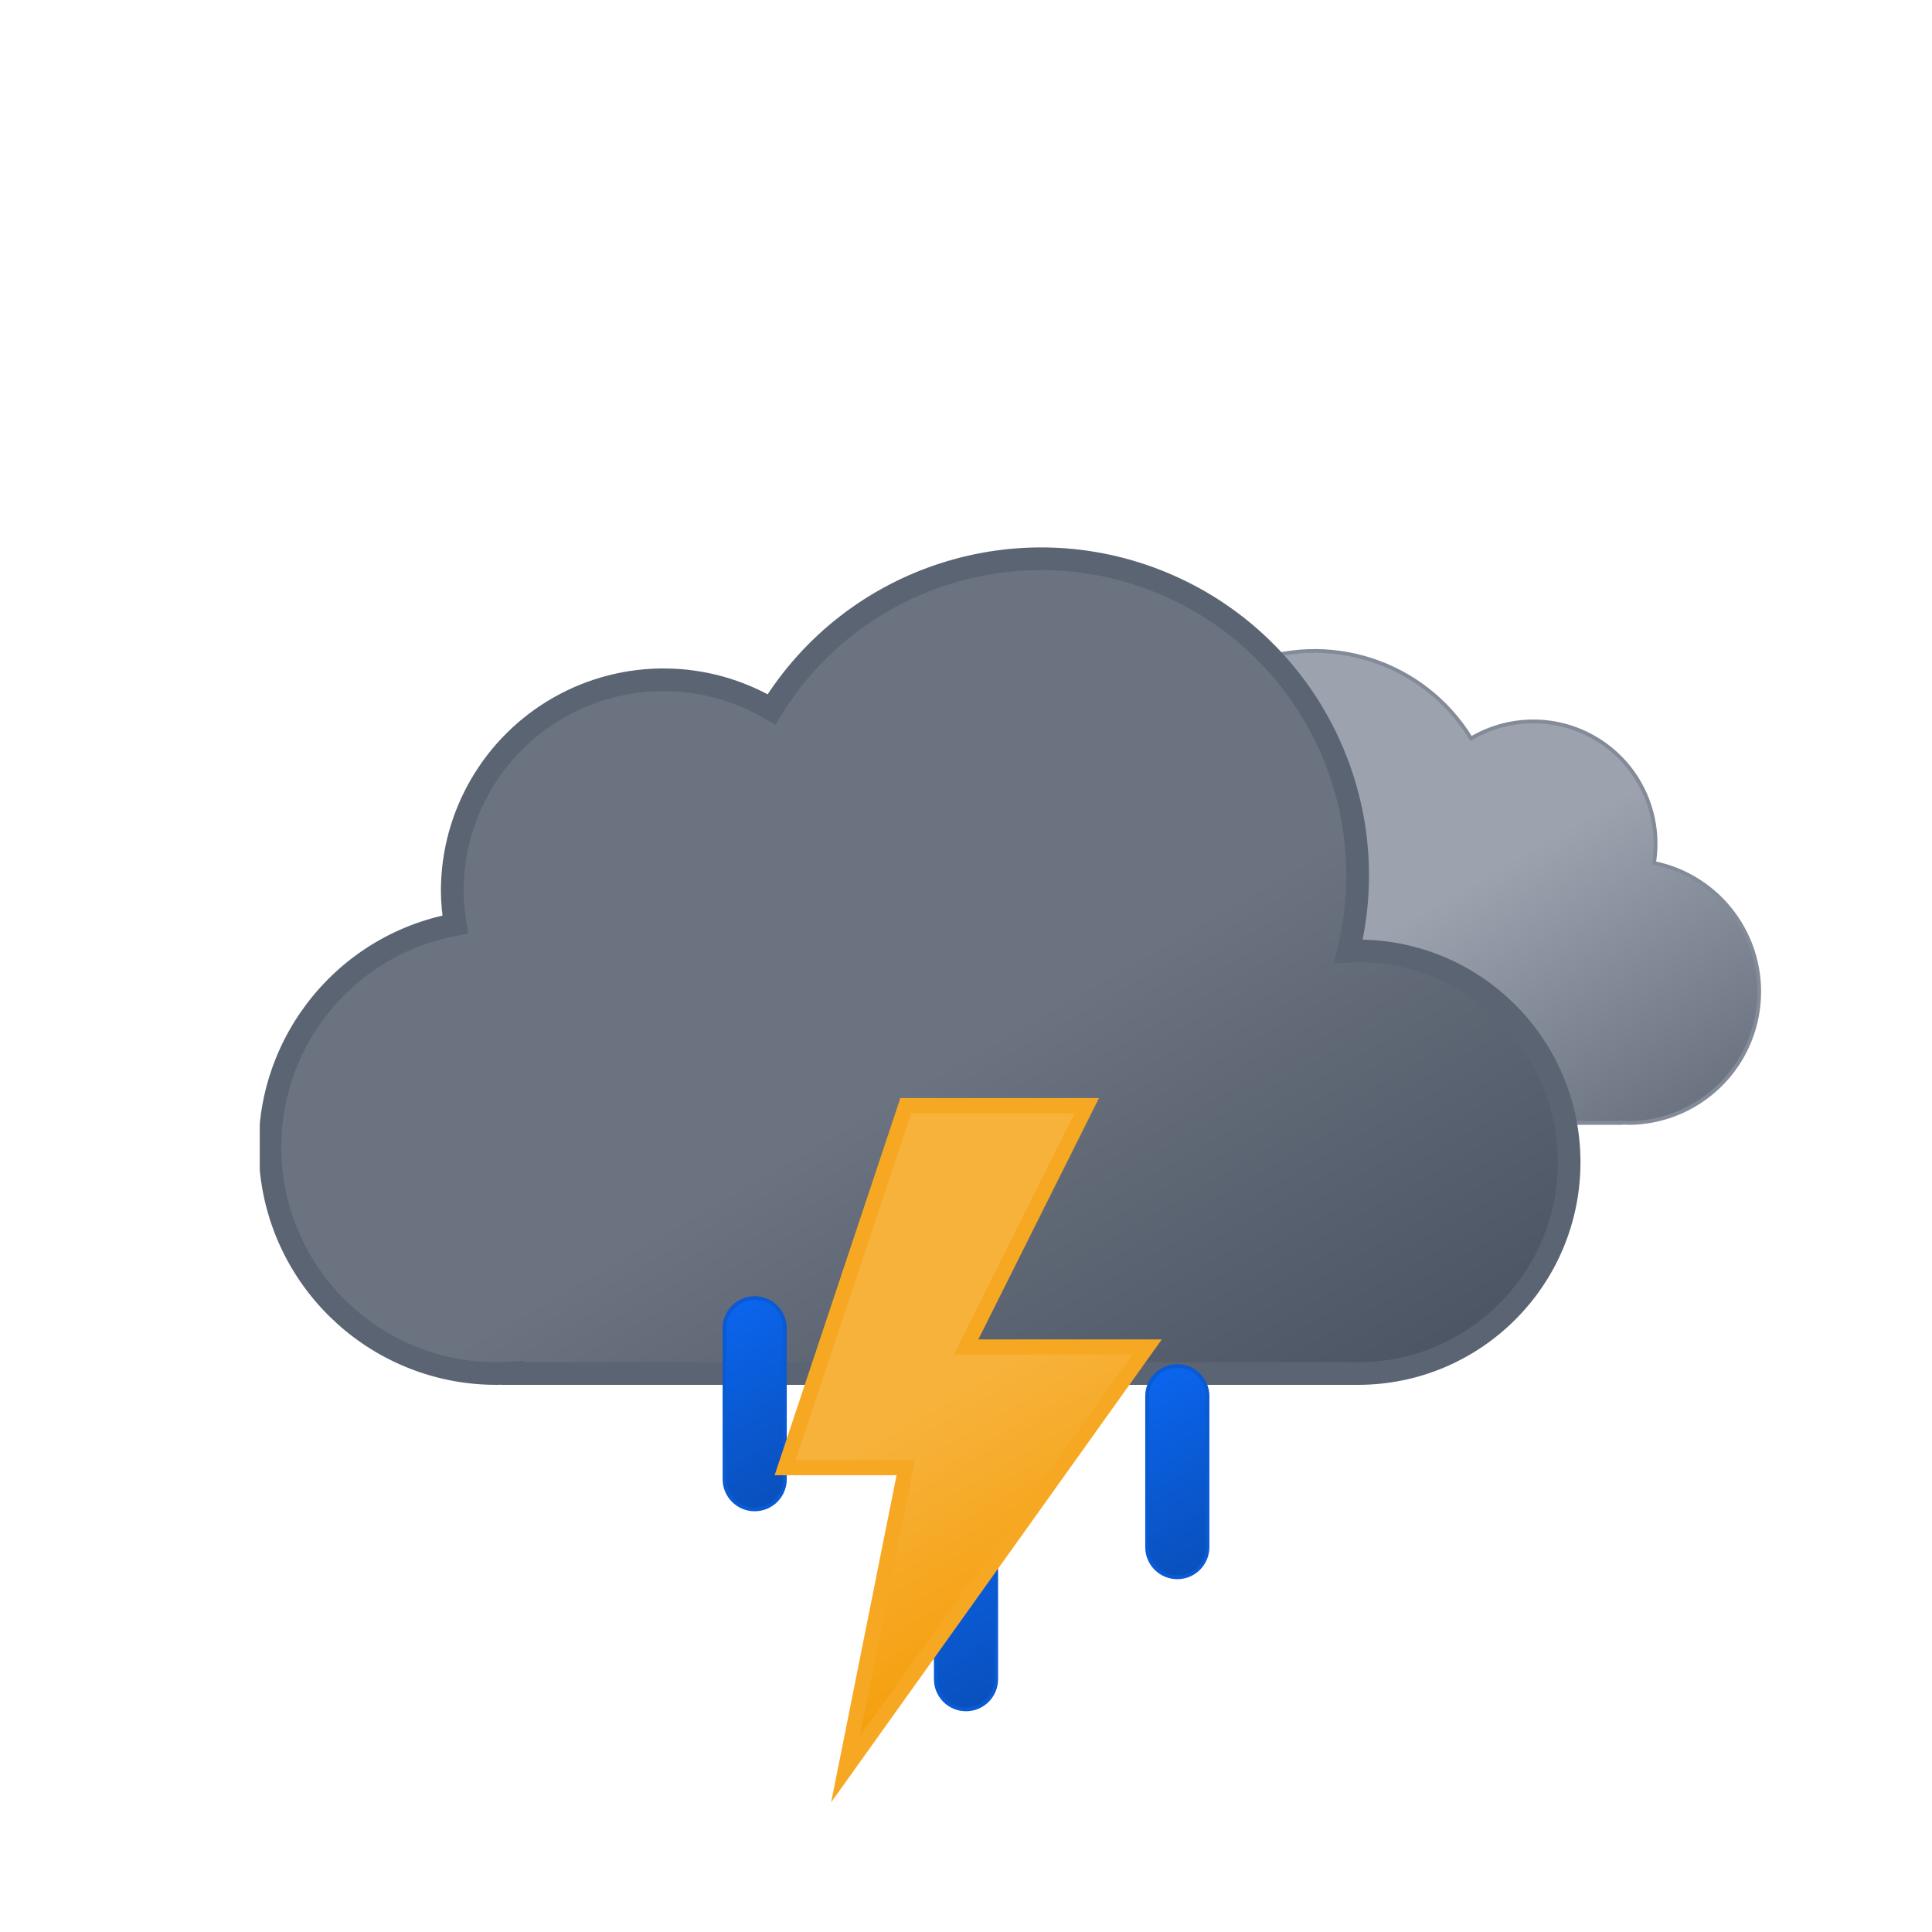
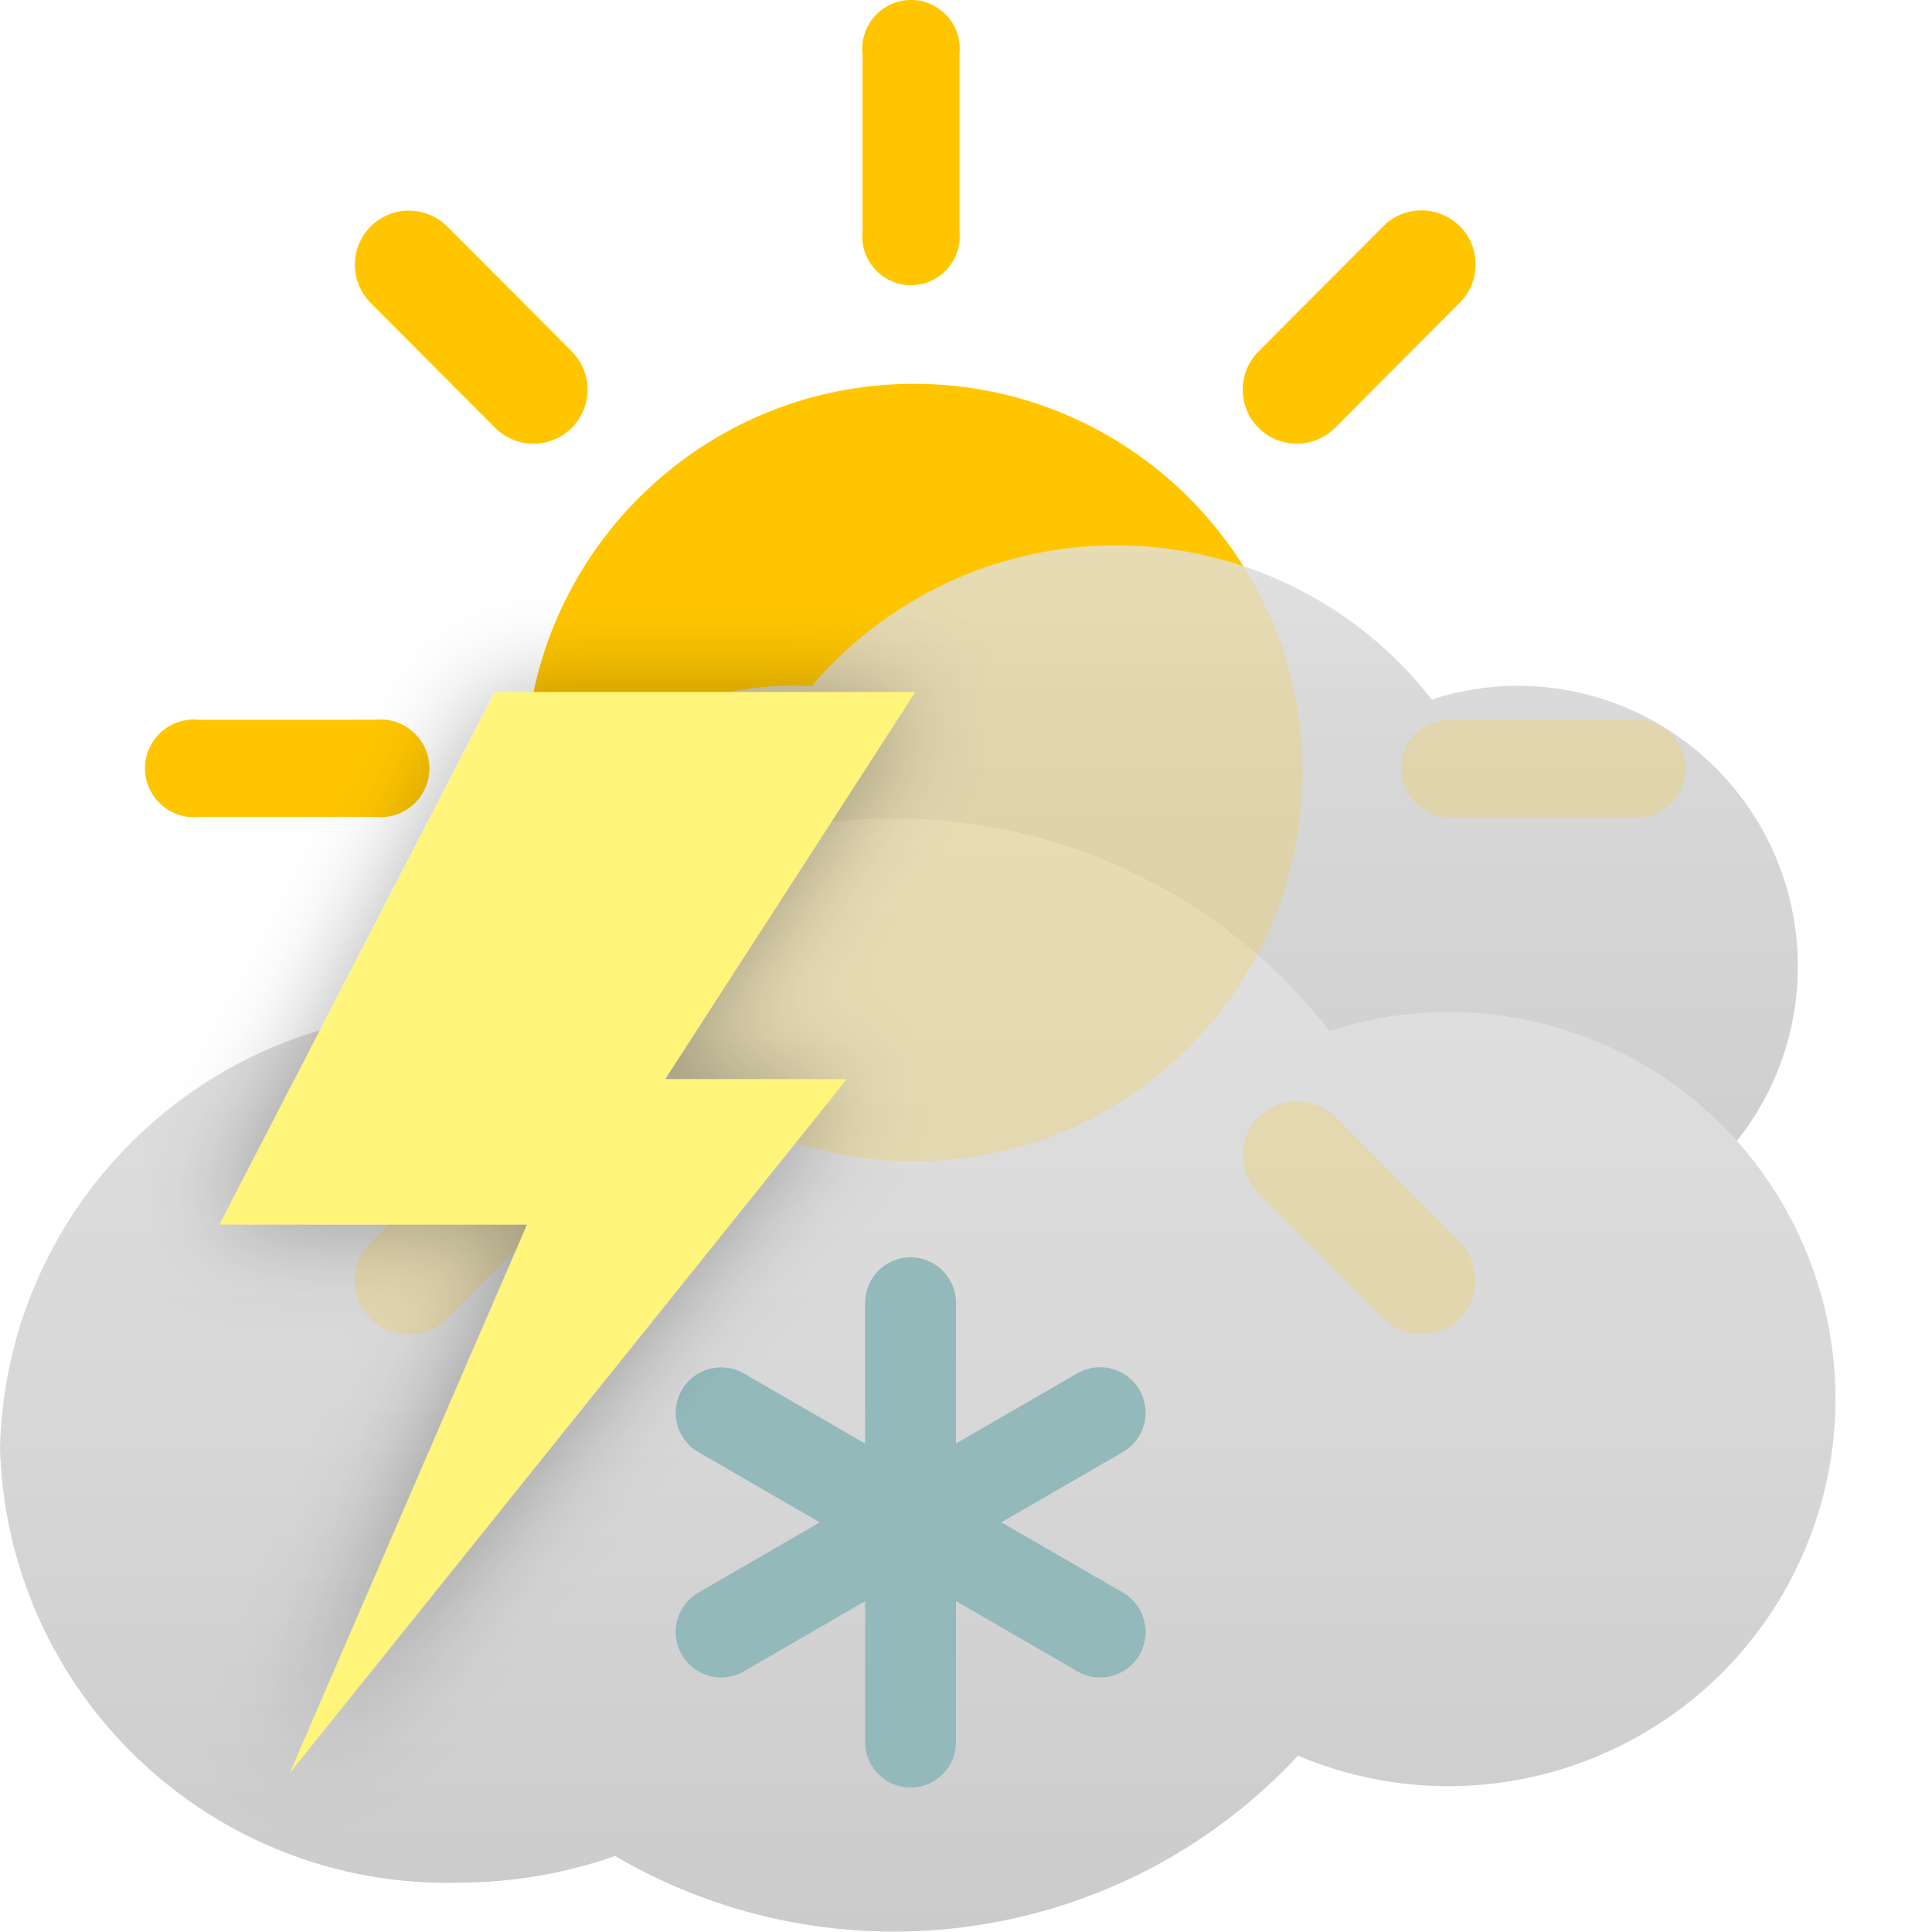
- <svg xmlns="http://www.w3.org/2000/svg" xmlns:xlink="http://www.w3.org/1999/xlink" viewBox="0 0 512 512">
+ <svg xmlns="http://www.w3.org/2000/svg" viewBox="0 0 40 40">
  <defs>
-     <linearGradient id="i37-a" x1="52.7" x2="133.4" y1="9.6" y2="149.3" gradientUnits="userSpaceOnUse">
-       <stop offset="0" stop-color="#9ca3af" />
-       <stop offset=".5" stop-color="#9ca3af" />
-       <stop offset="1" stop-color="#6b7280" />
+     <linearGradient id="wolke-hell" gradientTransform="matrix(27.28 0 0 -16.564 43135.635 -528.0392)" gradientUnits="userSpaceOnUse" x1="-1580.358" x2="-1580.358" y1="-33.566" y2="-32.558">
+       <stop offset="0" stop-color="#cbcbcb" />
+       <stop offset=".75" stop-color="#d8d8d8" />
+       <stop offset="1" stop-color="#e1e1e1" />
    </linearGradient>
-     <linearGradient id="i37-b" x1="99.5" x2="232.6" y1="30.7" y2="261.4" gradientUnits="userSpaceOnUse">
-       <stop offset="0" stop-color="#6b7280" />
-       <stop offset=".5" stop-color="#6b7280" />
-       <stop offset="1" stop-color="#4b5563" />
+     <linearGradient id="wolke-hell-2" gradientUnits="userSpaceOnUse" x1="19" x2="19" y1="39.991" y2="16.944">
+       <stop offset="0" stop-color="#cbcbcb" />
+       <stop offset=".485" stop-color="#d8d8d8" />
+       <stop offset="1" stop-color="#e1e1e1" />
    </linearGradient>
-     <linearGradient id="i37-c" x1="8.7" x2="80.9" y1="17.1" y2="142.1" gradientUnits="userSpaceOnUse">
-       <stop offset="0" stop-color="#f7b23b" />
-       <stop offset=".5" stop-color="#f7b23b" />
-       <stop offset="1" stop-color="#f59e0b" />
-     </linearGradient>
-     <linearGradient id="i37-d" x1="1381.3" x2="1399.5" y1="-1144.7" y2="-1097.4" gradientTransform="rotate(-9 8002.567 8233.063)" gradientUnits="userSpaceOnUse">
-       <stop offset="0" stop-color="#0b65ed" />
-       <stop offset=".5" stop-color="#0a5ad4" />
-       <stop offset="1" stop-color="#0950bc" />
-     </linearGradient>
-     <linearGradient xlink:href="#i37-d" id="i37-e" x1="1428.4" x2="1446.6" y1="-1084.7" y2="-1037.4" gradientTransform="rotate(-9 8009.537 8233.037)" />
-     <linearGradient xlink:href="#i37-d" id="i37-f" x1="1489.3" x2="1507.5" y1="-1111.6" y2="-1064.3" gradientTransform="rotate(-9 8016.566 8233.078)" />
-     <symbol id="i37-h" viewBox="0 0 200.3 126.1">
-       <path fill="url(#i37-a)" stroke="#848b98" stroke-miterlimit="10" d="M.5 93.2a32.4 32.4 0 0032.4 32.4h129.8v-.1l2.3.1a34.8 34.8 0 006.5-68.9 32.4 32.4 0 00-48.5-33 48.6 48.6 0 00-88.6 37.1h-1.5A32.4 32.4 0 00.5 93.1Z" />
-     </symbol>
-     <symbol id="i37-i" viewBox="0 0 350 222">
-       <path fill="url(#i37-b)" stroke="#5b6472" stroke-miterlimit="10" stroke-width="6" d="m291 107-2.5.1A83.9 83.9 0 00135.6 43 56 56 0 0051 91a56.6 56.6 0 00.8 9A60 60 0 0063 219l4-.2v.2h224a56 56 0 000-112Z" />
-     </symbol>
-     <symbol id="i37-g" viewBox="0 0 398 222">
-       <use xlink:href="#i37-h" width="200.3" height="126.1" transform="translate(198 27)" />
-       <use xlink:href="#i37-i" width="350" height="222" />
-     </symbol>
-     <symbol id="i37-j" viewBox="0 0 129 110">
-       <path fill="url(#i37-d)" stroke="#0a5ad4" stroke-miterlimit="10" d="M8.5 56.5a8 8 0 01-8-8v-40a8 8 0 0116 0v40a8 8 0 01-8 8Z" />
-       <path fill="url(#i37-e)" stroke="#0a5ad4" stroke-miterlimit="10" d="M64.5 109.5a8 8 0 01-8-8v-40a8 8 0 0116 0v40a8 8 0 01-8 8Z" />
-       <path fill="url(#i37-f)" stroke="#0a5ad4" stroke-miterlimit="10" d="M120.5 74.5a8 8 0 01-8-8v-40a8 8 0 0116 0v40a8 8 0 01-8 8Z" />
-     </symbol>
-     <symbol id="i37-k" viewBox="0 0 102.7 186.8">
-       <path fill="url(#i37-c)" stroke="#f6a823" stroke-miterlimit="10" stroke-width="4" d="m34.8 2-32 96h32l-16 80 80-112h-48l32-64h-48z" />
-     </symbol>
+     <filter id="flash-shadow">
+       <feDropShadow dx="0" dy="0" flood-color="#000" flood-opacity="0.3" stdDeviation="1" />
+     </filter>
  </defs>
-   <use xlink:href="#i37-g" width="398" height="222" transform="translate(68.84 145)" />
-   <use xlink:href="#i37-j" width="129" height="110" transform="translate(191.5 343.5)" />
-   <use xlink:href="#i37-k" width="102.7" height="186.7" transform="translate(205.23 291)" />
+   <path d="M27.639,8.859c-.438.436-1.146.435-1.583-.002-.436-.438-.435-1.146.002-1.583h0l2.582-2.59c.437-.437,1.145-.437,1.583-0.0.437.437.437,1.145 0,1.583-.001.001-.002.002-.003.003l-2.582,2.59ZM18.947,24.042c-4.445.014-8.059-3.577-8.073-8.022-.014-4.445,3.577-8.059,8.022-8.073,4.445-.014,8.059,3.577,8.073,8.022 0.0.008 0.0.017 0.0.025.001,4.435-3.587,8.035-8.022,8.048ZM10.255,8.859l-2.583-2.59c-.435-.439-.433-1.148.006-1.583.436-.432,1.138-.433,1.575-.002l2.582,2.59c.438.436.439,1.145.002,1.583s-1.145.439-1.583.002ZM10.256,23.129c.437-.436,1.146-.435,1.582.002.436.437.435,1.146-.002,1.582h0l-2.582,2.592c-.439.436-1.148.434-1.583-.005-.435-.438-.434-1.146.003-1.582l2.582-2.589ZM27.639,23.127l2.582,2.591c.437.437.437,1.145 0,1.582-.436.436-1.143.437-1.58.002l-2.582-2.589c-.438-.436-.439-1.145-.003-1.583s1.145-.439,1.583-.003h0ZM19.863,4.784c.062.553-.337,1.052-.89,1.114-.553.062-1.052-.337-1.114-.89-.008-.074-.008-.15,0-.224V1.121c-.062-.553.336-1.053.89-1.115.553-.062,1.053.336,1.115.89.008.075.008.15,0,.225v3.663ZM7.772,16.913h-3.652c-.555.059-1.053-.344-1.112-.899-.059-.555.344-1.053.899-1.112.071-.007.142-.007.213,0h3.652c.555-.059,1.053.344,1.112.899.059.555-.344,1.053-.899,1.112-.071.007-.142.007-.213,0ZM17.859,27.204c-.062-.553.336-1.053.89-1.115.553-.062,1.053.336,1.115.89.008.075.008.15,0,.225v3.663c.062.553-.336,1.053-.89,1.115-.553.062-1.053-.336-1.115-.89-.008-.075-.008-.15,0-.225v-3.663ZM30.123,14.903h3.65c.555-.06,1.054.341,1.114.897.06.555-.341,1.054-.897,1.114-.072.008-.145.008-.217,0h-3.65c-.555.059-1.053-.343-1.112-.898-.059-.555.343-1.053.898-1.112.071-.008.143-.008.215,0Z" fill="#ffc600" stroke-width="0" />
+   <path d="M31.43,14.198c-.607 0-1.211.096-1.788.284-2.813-3.608-8.019-4.251-11.626-1.438-.443.346-.85.736-1.215,1.164-.071-.002-.138-.01-.209-.01-3.699-.092-6.774,2.83-6.87,6.529.096,3.7,3.17,6.623,6.87,6.531.799-.002,1.592-.136,2.347-.398,3.343,1.957,7.596,1.331,10.233-1.507.714.306,1.484.463,2.261.462,3.208-.011,5.8-2.62,5.789-5.828-.011-3.193-2.597-5.779-5.791-5.789Z" fill="url(#wolke-hell)" stroke-width="0" />
+   <path d="M30,20.952c-.839.001-1.673.133-2.471.394-3.898-4.986-11.101-5.869-16.087-1.97-.605.473-1.161,1.006-1.66,1.59-.097-.002-.191-.014-.288-.014-5.109-.129-9.358,3.904-9.494,9.013.136,5.109,4.385,9.143,9.494,9.014,1.103-.002,2.199-.188,3.241-.552,4.618,2.702,10.493,1.839,14.139-2.077,4.078,1.719,8.778-.193,10.497-4.272,1.719-4.078-.193-8.778-4.272-10.497-.981-.414-2.035-.627-3.099-.629Z" fill="url(#wolke-hell-2)" stroke-width="0" />
+   <path d="M27.639,8.859c-.438.436-1.146.435-1.583-.002-.436-.438-.435-1.146.002-1.583h0l2.582-2.59c.437-.437,1.145-.437,1.583-0.0.437.437.437,1.145 0,1.583-.001.001-.002.002-.003.003l-2.582,2.59ZM18.947,24.042c-4.445.014-8.059-3.577-8.073-8.022-.014-4.445,3.577-8.059,8.022-8.073,4.445-.014,8.059,3.577,8.073,8.022 0.0.008 0.0.017 0.0.025.001,4.435-3.587,8.035-8.022,8.048ZM10.255,8.859l-2.583-2.59c-.435-.439-.433-1.148.006-1.583.436-.432,1.138-.433,1.575-.002l2.582,2.59c.438.436.439,1.145.002,1.583s-1.145.439-1.583.002ZM10.256,23.129c.437-.436,1.146-.435,1.582.002.436.437.435,1.146-.002,1.582h0l-2.582,2.592c-.439.436-1.148.434-1.583-.005-.435-.438-.434-1.146.003-1.582l2.582-2.589ZM27.639,23.127l2.582,2.591c.437.437.437,1.145 0,1.582-.436.436-1.143.437-1.58.002l-2.582-2.589c-.438-.436-.439-1.145-.003-1.583s1.145-.439,1.583-.003h0ZM19.863,4.784c.062.553-.337,1.052-.89,1.114-.553.062-1.052-.337-1.114-.89-.008-.074-.008-.15,0-.224V1.121c-.062-.553.336-1.053.89-1.115.553-.062,1.053.336,1.115.89.008.075.008.15,0,.225v3.663ZM7.772,16.913h-3.652c-.555.059-1.053-.344-1.112-.899-.059-.555.344-1.053.899-1.112.071-.007.142-.007.213,0h3.652c.555-.059,1.053.344,1.112.899.059.555-.344,1.053-.899,1.112-.071.007-.142.007-.213,0ZM30.123,14.903h3.65c.555-.06,1.054.341,1.114.897.06.555-.341,1.054-.897,1.114-.072.008-.145.008-.217,0h-3.65c-.555.059-1.053-.343-1.112-.898-.059-.555.343-1.053.898-1.112.071-.008.143-.008.215,0Z" fill="#ffc600" isolation="isolate" opacity=".2" stroke-width="0" />
+   <path d="M23.248,30.063l-2.516,1.455,2.516,1.455c.45.26.605.836.345,1.286-.26.45-.836.605-1.286.345l-2.514-1.455v2.91c.005.519-.411.944-.93.95s-.944-.411-.95-.93c-0-.006-0-.013,0-.019v-2.91l-2.514,1.455c-.451.259-1.026.103-1.285-.348-.258-.45-.104-1.023.345-1.283l2.514-1.455-2.514-1.455c-.45-.261-.602-.837-.342-1.286.26-.448.832-.601,1.281-.344l2.514,1.454v-2.907c-.005-.519.411-.944.93-.95s.944.411.95.93c0.0.006 0.0.013,0,.019v2.907l2.514-1.454c.45-.26,1.026-.106,1.286.345s.106,1.026-.345,1.286Z" fill="#93b9ba" stroke-width="0" />
+   <polygon filter="url(#flash-shadow)" points="18.948 14.329 13.768 22.345 17.528 22.345 5.999 36.708 10.915 25.352 4.545 25.352 10.245 14.33 18.948 14.33 18.948 14.329" fill="#fff57a" stroke-width="0" />
</svg>
